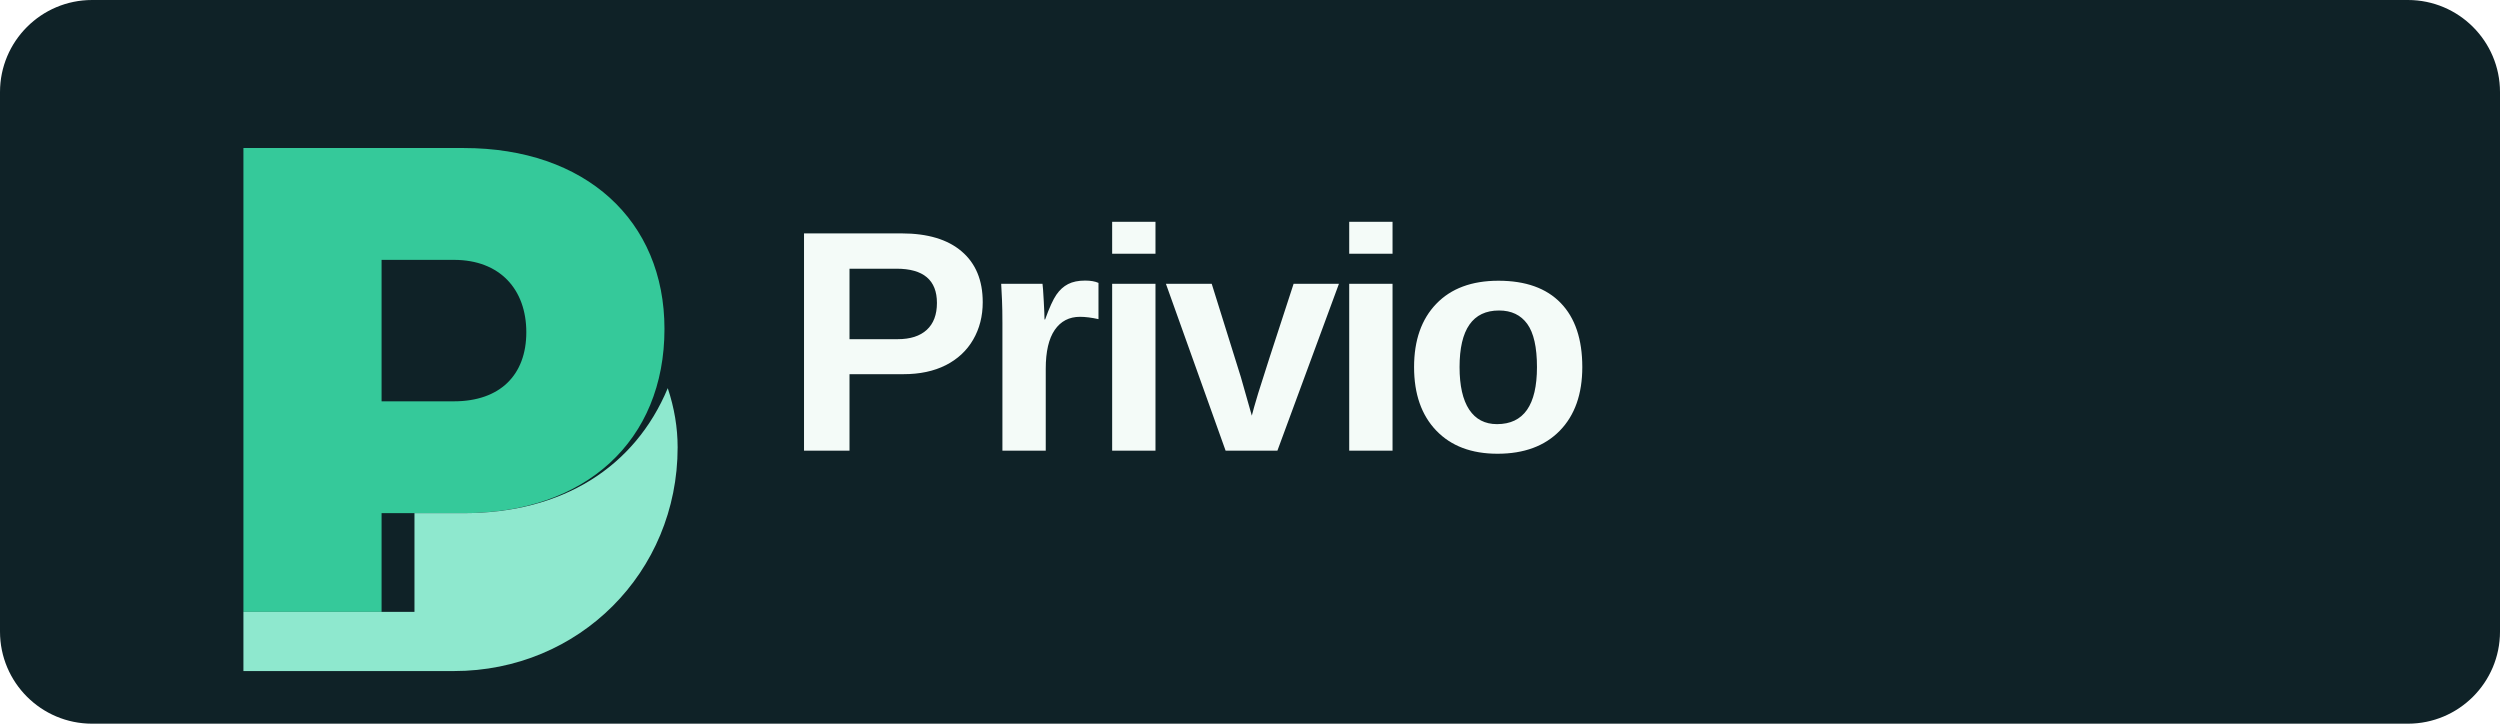
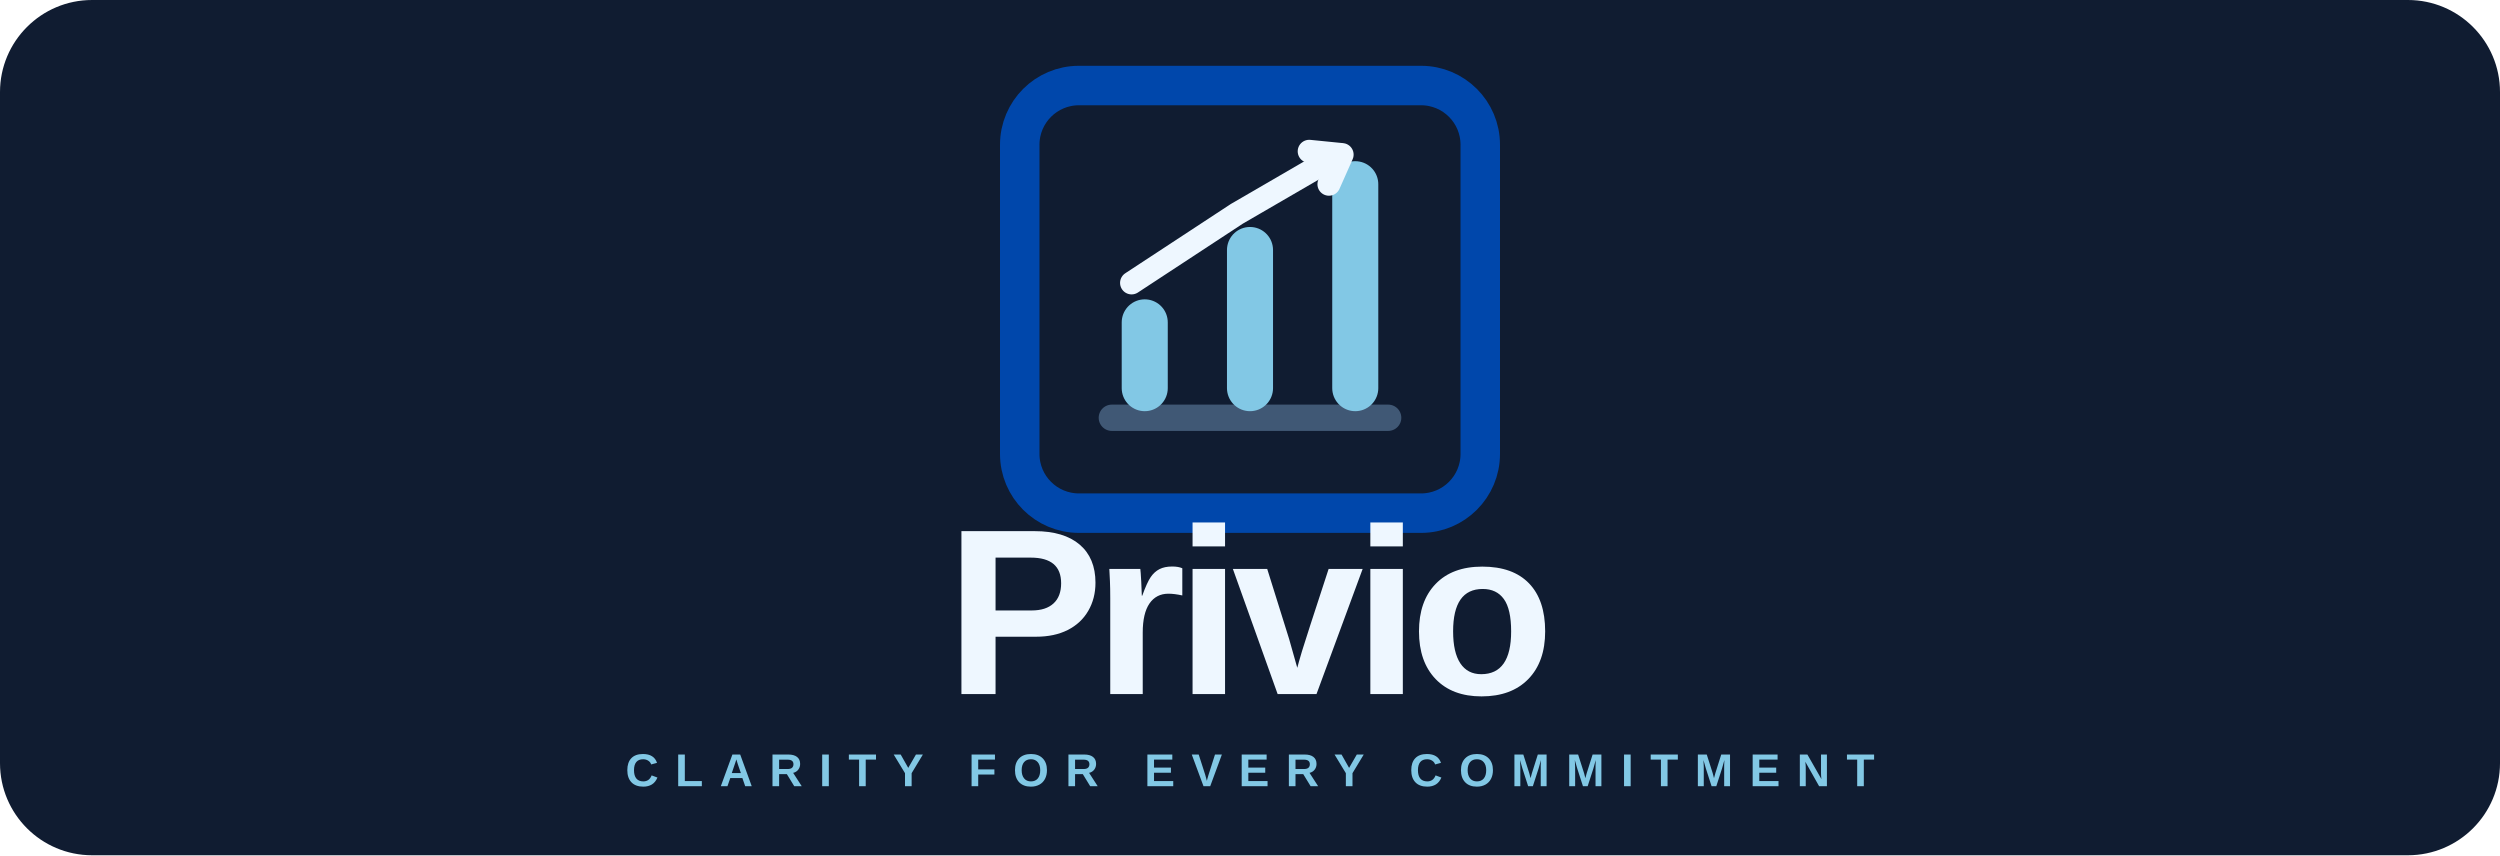
- <svg xmlns="http://www.w3.org/2000/svg" viewBox="0 0 760 220" role="img" aria-labelledby="title">
-   <rect width="760" height="220" rx="28" fill="#0f2227" />
-   <path fill="#35c99a" d="M74 45h67c37 0 61 22 61 55 0 34-24 56-61 56h-25v30H74V45Zm42 34v43h22c14 0 22-8 22-21s-8-22-22-22h-22Z" />
-   <path fill="#8ee8ce" d="M126 156h15c30 0 52-14 62-38 2 6 3 12 3 18 0 38-30 68-68 68H74v-18h52v-30Z" />
-   <text x="238" y="137" fill="#f4fbf8" font-family="Arial, Helvetica, sans-serif" font-size="96" font-weight="700" letter-spacing="-4">Privio</text>
+ <svg xmlns="http://www.w3.org/2000/svg" viewBox="0 0 760 260" role="img" aria-labelledby="title">
+   <rect width="760" height="260" rx="28" fill="#101c31" />
+   <g transform="translate(310 26)">
+     <rect x="0" y="0" width="140" height="130" rx="18" fill="none" stroke="#0047ab" stroke-width="12" />
+     <path d="M28 101h84" stroke="#405875" stroke-linecap="round" stroke-width="8" />
+     <path d="M38 92V72M70 92V50M102 92V30" stroke="#82c8e5" stroke-linecap="round" stroke-width="14" />
+     <path d="m34 60 32-21 31-18" fill="none" stroke="#eef7ff" stroke-linecap="round" stroke-linejoin="round" stroke-width="7" />
+     <path d="m88 20 10 1-4 9" fill="none" stroke="#eef7ff" stroke-linecap="round" stroke-linejoin="round" stroke-width="7" />
+   </g>
+   <text x="380" y="211" fill="#eef7ff" font-family="Arial, Helvetica, sans-serif" font-size="72" font-weight="700" letter-spacing="-3" text-anchor="middle">Privio</text>
+   <text x="380" y="239" fill="#82c8e5" font-family="Arial, Helvetica, sans-serif" font-size="14" font-weight="700" letter-spacing="5" text-anchor="middle">CLARITY FOR EVERY COMMITMENT</text>
</svg>
